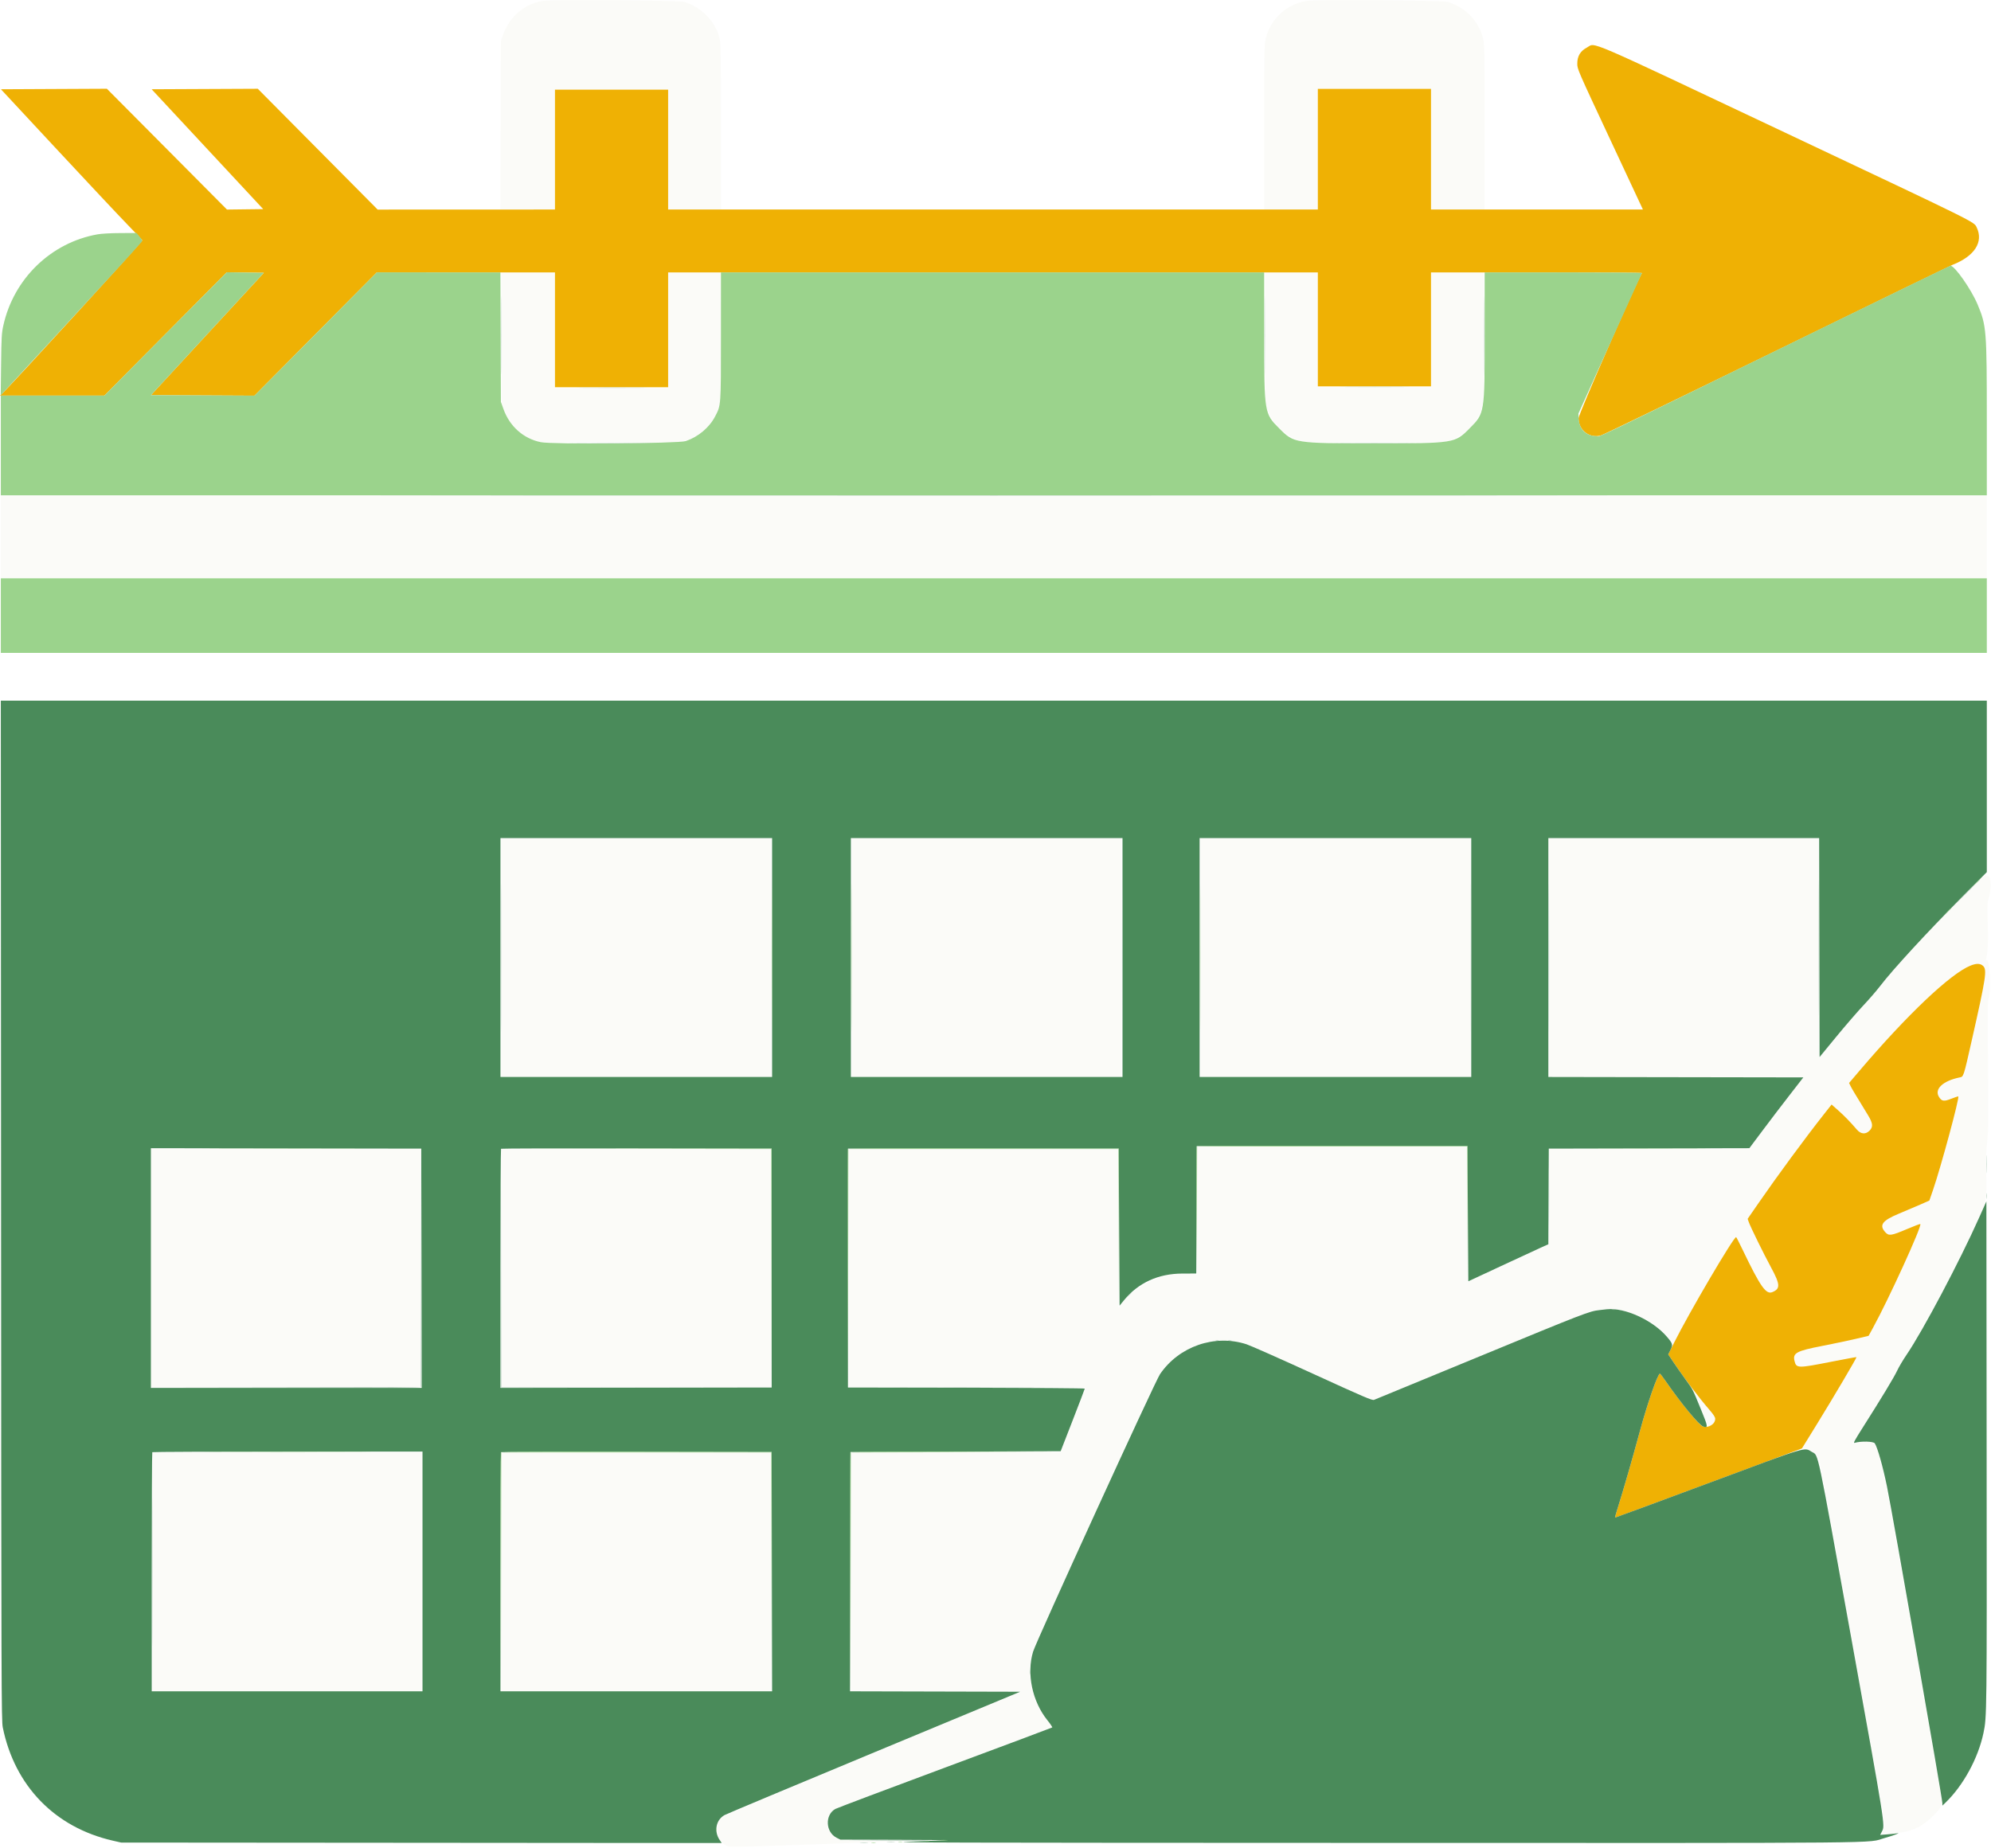
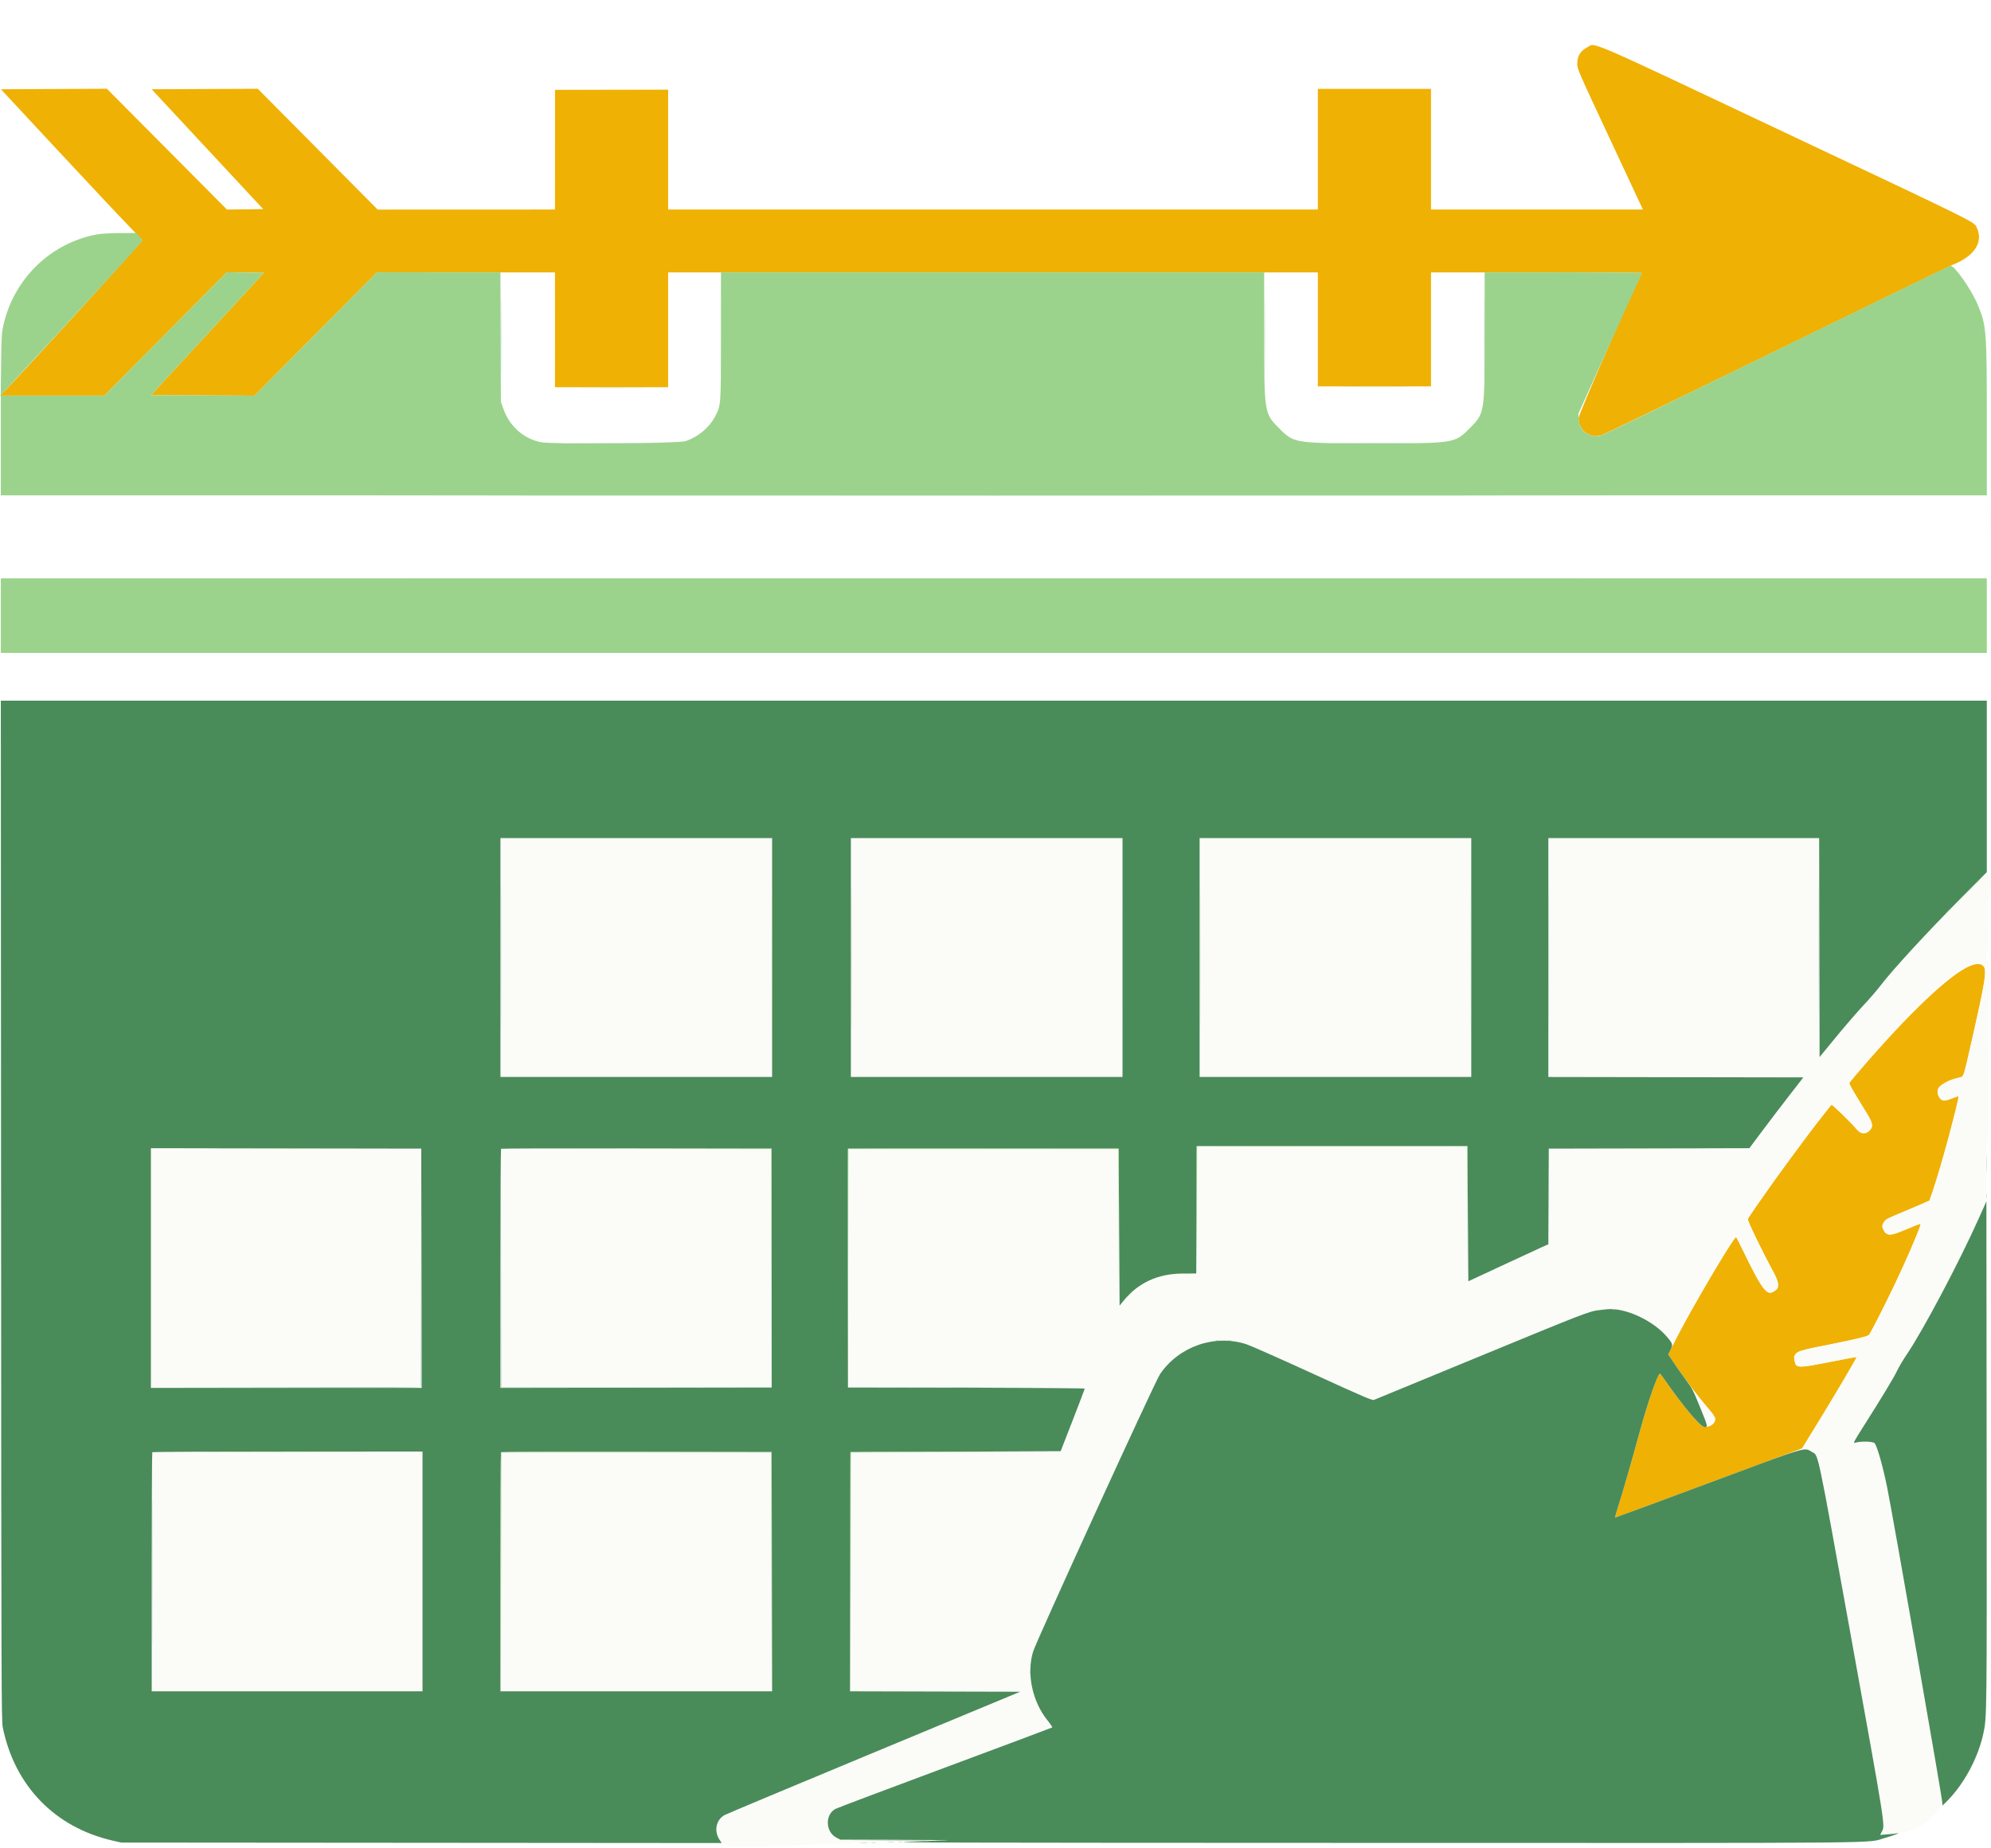
<svg xmlns="http://www.w3.org/2000/svg" id="svg" version="1.1" width="400" height="371.2" viewBox="0, 0, 400,371.2">
  <g id="svgg">
-     <path id="path0" d="M109.132 0.174 C 105.383 0.742,102.380 3.298,101.025 7.074 L 100.632 8.168 100.584 25.137 L 100.537 42.105 106.016 42.105 L 111.495 42.105 111.495 30.063 L 111.495 18.021 122.863 18.021 L 134.232 18.021 134.232 30.063 L 134.232 42.105 139.537 42.105 L 144.842 42.105 144.840 25.474 C 144.837 11.189,144.801 8.689,144.581 7.756 C 143.785 4.376,140.924 1.400,137.502 0.390 C 136.399 0.065,111.125 -0.127,109.132 0.174 M262.547 0.177 C 258.542 0.781,255.327 3.710,254.312 7.679 C 253.991 8.932,253.979 9.600,253.979 25.543 L 253.979 42.105 259.368 42.105 L 264.758 42.105 264.758 29.979 L 264.758 17.853 276.126 17.853 L 287.495 17.853 287.495 29.979 L 287.495 42.105 292.884 42.105 L 298.274 42.105 298.274 25.543 C 298.274 9.600,298.261 8.932,297.941 7.679 C 297.044 4.173,294.416 1.466,290.856 0.382 C 289.825 0.068,264.483 -0.116,262.547 0.177 M100.755 68.000 L 100.803 81.263 101.194 82.311 C 102.250 85.138,104.504 87.392,107.331 88.448 L 108.379 88.840 122.316 88.888 C 137.797 88.941,137.249 88.975,139.453 87.817 C 141.718 86.625,143.466 84.569,144.296 82.118 L 144.757 80.758 144.806 67.747 L 144.856 54.737 139.544 54.737 L 134.232 54.737 134.232 66.358 L 134.232 77.979 122.863 77.979 L 111.495 77.979 111.495 66.358 L 111.495 54.737 106.100 54.737 L 100.706 54.737 100.755 68.000 M254.147 67.639 C 254.147 78.868,254.182 80.675,254.414 81.576 C 255.214 84.677,257.611 87.257,260.811 88.465 L 261.811 88.842 276.126 88.842 L 290.442 88.842 291.441 88.465 C 293.835 87.562,295.893 85.809,296.974 83.753 C 298.140 81.533,298.105 82.030,298.105 67.670 L 298.105 54.737 292.800 54.737 L 287.495 54.737 287.495 66.274 L 287.495 77.811 276.126 77.811 L 264.758 77.811 264.758 66.274 L 264.758 54.737 259.453 54.737 L 254.147 54.737 254.147 67.639 M0.168 107.958 L 0.168 116.211 199.663 116.211 L 399.158 116.211 399.158 107.958 L 399.158 99.705 199.663 99.705 L 0.168 99.705 0.168 107.958 M100.716 192.421 L 100.716 216.421 127.832 216.421 L 154.947 216.421 154.947 192.421 L 154.947 168.421 127.832 168.421 L 100.716 168.421 100.716 192.421 M171.116 192.421 L 171.116 216.421 198.232 216.421 L 225.347 216.421 225.347 192.421 L 225.347 168.421 198.232 168.421 L 171.116 168.421 171.116 192.421 M241.179 192.421 L 241.179 216.421 268.295 216.421 L 295.411 216.421 295.411 192.421 L 295.411 168.421 268.295 168.421 L 241.179 168.421 241.179 192.421 M311.242 192.421 L 311.242 216.420 336.814 216.463 L 362.385 216.505 359.964 219.621 C 358.632 221.335,356.163 224.575,354.479 226.821 L 351.416 230.905 331.329 230.905 L 311.242 230.905 311.240 240.379 C 311.237 250.544,311.274 250.094,310.400 250.446 C 310.076 250.576,306.438 252.254,302.316 254.173 L 294.821 257.663 294.778 244.032 L 294.735 230.400 267.620 230.400 L 240.505 230.400 240.505 243.287 L 240.505 256.175 240.042 256.048 C 235.504 254.804,228.335 257.801,225.052 262.316 L 224.684 262.821 224.679 246.863 L 224.674 230.905 197.558 230.905 L 170.442 230.905 170.442 254.821 L 170.442 278.737 194.274 278.737 C 207.381 278.737,218.105 278.794,218.104 278.863 C 218.104 278.933,216.983 281.869,215.613 285.389 L 213.123 291.789 192.035 291.832 L 170.947 291.875 170.947 315.874 L 170.947 339.872 188.066 339.915 L 205.184 339.958 175.476 352.315 C 159.137 359.111,145.514 364.862,145.203 365.095 C 143.233 366.570,143.927 370.338,146.294 371.027 C 146.922 371.209,153.584 371.017,177.684 370.120 L 183.158 369.916 175.916 369.842 L 168.674 369.768 167.960 369.360 C 166.051 368.266,165.616 365.643,167.080 364.054 C 167.734 363.346,167.949 363.261,189.626 355.191 L 211.512 347.042 210.884 346.361 C 207.529 342.722,206.125 337.092,207.374 332.295 C 207.864 330.415,231.689 278.040,232.846 276.298 C 236.689 270.516,244.064 267.916,250.526 270.063 C 251.175 270.279,257.111 272.924,263.719 275.942 C 273.641 280.473,275.790 281.398,276.061 281.253 C 277.157 280.667,318.295 263.823,319.326 263.539 C 324.945 261.989,331.924 264.438,335.433 269.189 L 336.156 270.167 337.183 268.118 C 339.796 262.905,348.306 248.568,348.769 248.597 C 348.833 248.601,349.542 249.946,350.346 251.586 C 354.221 259.494,355.060 260.562,356.486 259.407 C 357.519 258.570,357.462 257.759,356.208 255.491 C 354.165 251.793,351.158 245.570,351.158 245.041 C 351.158 244.272,367.221 222.305,367.996 222.014 C 368.127 221.965,372.138 225.877,373.183 227.074 C 373.960 227.963,375.016 227.920,375.786 226.970 C 376.386 226.229,376.189 225.595,374.521 222.902 C 372.585 219.779,371.537 217.962,371.537 217.731 C 371.537 217.260,379.196 208.619,383.579 204.147 C 390.192 197.398,394.726 193.926,397.193 193.722 C 399.537 193.527,399.450 194.710,395.999 209.818 L 394.526 216.267 392.804 216.844 C 389.631 217.906,388.944 218.537,389.378 219.986 C 389.739 221.191,390.579 221.412,392.152 220.716 C 393.291 220.212,393.657 220.179,393.535 220.589 C 393.488 220.752,392.953 222.855,392.348 225.263 C 391.026 230.529,390.053 233.983,388.718 238.150 L 387.720 241.268 384.302 242.730 C 382.422 243.534,380.467 244.351,379.958 244.544 C 378.661 245.037,378.213 245.579,378.320 246.526 C 378.535 248.433,379.450 248.507,383.192 246.921 C 384.702 246.281,385.956 245.776,385.980 245.798 C 386.044 245.861,383.860 251.187,382.557 254.147 C 381.287 257.032,376.082 267.475,375.601 268.103 C 375.227 268.592,372.924 269.173,366.147 270.487 C 360.818 271.521,360.589 271.627,360.589 273.059 C 360.589 274.997,360.840 275.017,367.790 273.636 C 370.684 273.060,373.053 272.634,373.053 272.689 C 373.053 272.880,367.930 281.548,365.028 286.269 C 361.728 291.637,361.941 291.200,362.617 291.200 C 363.637 291.200,365.082 292.275,365.484 293.332 C 365.744 294.017,378.611 365.751,378.608 366.507 C 378.607 366.979,378.456 367.505,378.186 367.977 L 377.766 368.712 378.315 368.615 C 378.616 368.561,379.545 368.470,380.379 368.411 C 383.644 368.180,385.719 367.362,387.709 365.520 C 389.638 363.735,390.228 362.910,390.123 362.146 C 389.511 357.710,379.644 301.771,378.702 297.391 C 377.038 289.659,376.877 289.414,373.758 289.894 C 372.861 290.032,372.113 290.135,372.096 290.123 C 372.079 290.110,372.842 288.887,373.791 287.405 C 377.285 281.948,380.532 276.598,381.091 275.374 C 381.408 274.683,382.257 273.243,382.978 272.174 C 386.259 267.316,393.187 254.240,397.482 244.800 C 399.125 241.188,399.182 240.853,399.042 235.621 C 398.973 233.031,399.021 231.474,399.234 229.389 C 399.486 226.923,399.504 225.178,399.397 213.864 C 399.297 203.265,399.315 201.023,399.507 200.561 C 400.097 199.135,399.758 192.555,399.114 192.953 C 399.001 193.023,398.980 192.890,399.053 192.572 C 399.380 191.161,399.457 189.331,399.349 185.600 C 399.259 182.505,399.281 181.322,399.436 180.868 C 400.199 178.640,400.008 175.559,399.140 176.095 C 399.057 176.146,398.989 176.052,398.989 175.885 C 398.989 174.983,381.315 193.545,377.979 197.950 C 377.278 198.875,375.933 200.435,374.989 201.416 C 373.422 203.046,370.009 207.051,366.830 210.992 C 366.140 211.848,365.515 212.547,365.440 212.547 C 365.366 212.547,365.305 202.619,365.305 190.484 L 365.305 168.421 338.274 168.421 L 311.242 168.421 311.242 192.421 M30.316 254.821 L 30.316 278.737 57.432 278.737 L 84.547 278.737 84.547 254.821 L 84.547 230.905 57.432 230.905 L 30.316 230.905 30.316 254.821 M100.716 254.821 L 100.716 278.737 127.832 278.737 L 154.947 278.737 154.947 254.821 L 154.947 230.905 127.832 230.905 L 100.716 230.905 100.716 254.821 M340.519 280.084 C 341.130 281.682,343.132 286.427,343.245 286.547 C 343.455 286.769,344.405 286.018,344.526 285.534 C 344.682 284.915,344.464 284.558,342.474 282.167 C 340.246 279.489,340.323 279.571,340.519 280.084 M30.653 315.874 L 30.653 339.874 57.768 339.874 L 84.884 339.874 84.884 315.874 L 84.884 291.874 57.768 291.874 L 30.653 291.874 30.653 315.874 M100.716 315.874 L 100.716 339.874 127.832 339.874 L 154.947 339.874 154.947 315.874 L 154.947 291.874 127.832 291.874 L 100.716 291.874 100.716 315.874 " stroke="none" fill="#fbfbf8" fill-rule="evenodd" />
-     <path id="path1" d="M318.824 9.549 C 317.502 10.246,316.884 11.277,316.884 12.787 C 316.884 13.893,316.897 13.921,323.477 28.000 L 330.069 42.105 308.782 42.105 L 287.495 42.105 287.495 29.979 L 287.495 17.853 276.126 17.853 L 264.758 17.853 264.758 29.979 L 264.758 42.105 199.495 42.105 L 134.232 42.105 134.232 30.063 L 134.232 18.021 122.863 18.021 L 111.495 18.021 111.495 30.063 L 111.495 42.105 93.684 42.112 L 75.874 42.118 63.832 29.978 L 51.789 17.837 41.128 17.887 L 30.466 17.937 41.670 29.979 L 52.875 42.021 49.237 42.067 L 45.600 42.112 33.537 29.973 L 21.474 17.834 10.830 17.885 L 0.187 17.937 11.386 29.979 C 17.546 36.602,23.925 43.398,25.562 45.081 C 27.199 46.764,28.559 48.204,28.583 48.281 C 28.655 48.505,2.536 77.088,0.484 79.032 L -0.005 79.495 10.482 79.498 L 20.968 79.502 33.263 67.109 L 45.558 54.715 49.282 54.768 L 53.005 54.821 41.663 67.116 L 30.321 79.411 40.718 79.463 L 51.116 79.515 63.411 67.125 L 75.705 54.735 93.600 54.736 L 111.495 54.737 111.495 66.274 L 111.495 77.811 122.863 77.811 L 134.232 77.811 134.232 66.274 L 134.232 54.737 199.495 54.737 L 264.758 54.737 264.758 66.189 L 264.758 77.642 276.126 77.642 L 287.495 77.642 287.495 66.189 L 287.495 54.737 308.726 54.737 C 320.403 54.737,329.922 54.794,329.879 54.863 C 328.690 56.786,317.137 83.238,317.137 84.036 C 317.137 86.446,319.324 88.146,321.615 87.514 C 322.070 87.389,338.017 79.674,357.053 70.371 C 376.088 61.067,391.928 53.351,392.253 53.225 C 396.694 51.492,398.543 48.630,397.120 45.691 C 396.563 44.541,397.581 45.045,358.737 26.697 C 317.362 7.153,320.671 8.575,318.824 9.549 M395.874 194.043 C 391.836 195.673,383.140 203.922,373.468 215.298 L 371.487 217.627 371.761 218.201 C 372.008 218.718,372.537 219.604,375.269 224.070 C 376.274 225.713,376.350 226.455,375.592 227.213 C 374.807 227.998,373.854 227.920,373.066 227.007 C 371.677 225.400,370.534 224.223,369.292 223.124 L 367.973 221.957 366.536 223.779 C 362.675 228.672,357.055 236.308,353.185 241.918 L 351.107 244.930 351.320 245.539 C 351.678 246.563,354.289 251.887,355.831 254.736 C 357.656 258.110,357.700 258.974,356.081 259.651 C 354.795 260.188,353.681 258.595,350.032 251.000 C 349.401 249.686,348.844 248.606,348.796 248.600 C 348.298 248.542,339.385 263.708,336.354 269.771 L 335.153 272.174 336.197 273.729 C 338.419 277.039,341.183 280.698,343.439 283.318 C 344.269 284.281,344.589 284.784,344.589 285.125 C 344.589 286.189,343.211 287.027,342.098 286.639 C 341.328 286.371,337.519 281.712,334.502 277.347 C 334.006 276.629,333.548 276.042,333.484 276.042 C 333.048 276.042,331.005 281.912,329.441 287.663 C 327.823 293.607,326.201 299.231,324.994 303.074 C 324.674 304.093,324.432 304.947,324.456 304.973 C 324.481 304.999,332.943 301.880,343.261 298.042 L 362.021 291.063 365.070 286.121 C 368.356 280.793,373.070 272.803,372.979 272.713 C 372.949 272.682,370.595 273.116,367.748 273.676 C 361.146 274.975,360.877 274.968,360.525 273.475 C 360.149 271.887,360.908 271.476,366.082 270.470 C 368.480 270.004,371.560 269.355,372.927 269.029 L 375.412 268.435 376.259 266.891 C 379.466 261.048,386.179 246.334,385.808 245.963 C 385.761 245.915,384.519 246.387,383.050 247.011 C 379.958 248.325,379.459 248.394,378.758 247.610 C 377.487 246.188,378.161 245.267,381.474 243.899 C 382.817 243.345,384.749 242.523,385.768 242.073 L 387.621 241.255 388.345 239.154 C 389.933 234.548,393.738 220.455,393.428 220.330 C 393.361 220.303,392.730 220.510,392.025 220.790 C 390.541 221.380,390.107 221.316,389.549 220.425 C 388.567 218.859,390.317 217.213,393.715 216.510 C 394.513 216.345,394.452 216.536,396.208 208.758 C 398.983 196.469,399.219 194.909,398.432 194.122 C 397.891 193.581,397.080 193.556,395.874 194.043 " stroke="none" fill="#efb104" fill-rule="evenodd" />
+     <path id="path0" d="M318.824 9.549 C 317.502 10.246,316.884 11.277,316.884 12.787 C 316.884 13.893,316.897 13.921,323.477 28.000 L 330.069 42.105 308.782 42.105 L 287.495 42.105 287.495 29.979 L 287.495 17.853 276.126 17.853 L 264.758 17.853 264.758 29.979 L 264.758 42.105 199.495 42.105 L 134.232 42.105 134.232 30.063 L 134.232 18.021 122.863 18.021 L 111.495 18.021 111.495 30.063 L 111.495 42.105 93.684 42.112 L 75.874 42.118 63.832 29.978 L 51.789 17.837 41.128 17.887 L 30.466 17.937 41.670 29.979 L 52.875 42.021 49.237 42.067 L 45.600 42.112 33.537 29.973 L 21.474 17.834 10.830 17.885 L 0.187 17.937 11.386 29.979 C 17.546 36.602,23.925 43.398,25.562 45.081 C 27.199 46.764,28.559 48.204,28.583 48.281 C 28.655 48.505,2.536 77.088,0.484 79.032 L -0.005 79.495 10.482 79.498 L 20.968 79.502 33.263 67.109 L 45.558 54.715 49.282 54.768 L 53.005 54.821 41.663 67.116 L 30.321 79.411 40.718 79.463 L 51.116 79.515 63.411 67.125 L 75.705 54.735 93.600 54.736 L 111.495 54.737 111.495 66.274 L 111.495 77.811 122.863 77.811 L 134.232 77.811 134.232 66.274 L 134.232 54.737 199.495 54.737 L 264.758 54.737 264.758 66.189 L 264.758 77.642 276.126 77.642 L 287.495 77.642 287.495 66.189 L 287.495 54.737 308.726 54.737 C 320.403 54.737,329.922 54.794,329.879 54.863 C 328.690 56.786,317.137 83.238,317.137 84.036 C 317.137 86.446,319.324 88.146,321.615 87.514 C 322.070 87.389,338.017 79.674,357.053 70.371 C 376.088 61.067,391.928 53.351,392.253 53.225 C 396.694 51.492,398.543 48.630,397.120 45.691 C 396.563 44.541,397.581 45.045,358.737 26.697 C 317.362 7.153,320.671 8.575,318.824 9.549 M395.874 194.043 C 391.836 195.673,383.140 203.922,373.468 215.298 L 371.487 217.627 371.761 218.201 C 372.008 218.718,372.537 219.604,375.269 224.070 C 376.274 225.713,376.350 226.455,375.592 227.213 C 374.807 227.998,373.854 227.920,373.066 227.007 C 371.677 225.400,370.534 224.223,369.292 223.124 L 367.973 221.957 366.536 223.779 C 362.675 228.672,357.055 236.308,353.185 241.918 L 351.107 244.930 351.320 245.539 C 351.678 246.563,354.289 251.887,355.831 254.736 C 357.656 258.110,357.700 258.974,356.081 259.651 C 354.795 260.188,353.681 258.595,350.032 251.000 C 349.401 249.686,348.844 248.606,348.796 248.600 C 348.298 248.542,339.385 263.708,336.354 269.771 L 335.153 272.174 336.197 273.729 C 338.419 277.039,341.183 280.698,343.439 283.318 C 344.269 284.281,344.589 284.784,344.589 285.125 C 344.589 286.189,343.211 287.027,342.098 286.639 C 341.328 286.371,337.519 281.712,334.502 277.347 C 334.006 276.629,333.548 276.042,333.484 276.042 C 333.048 276.042,331.005 281.912,329.441 287.663 C 327.823 293.607,326.201 299.231,324.994 303.074 C 324.674 304.093,324.432 304.947,324.456 304.973 C 324.481 304.999,332.943 301.880,343.261 298.042 L 362.021 291.063 365.070 286.121 C 368.356 280.793,373.070 272.803,372.979 272.713 C 372.949 272.682,370.595 273.116,367.748 273.676 C 361.146 274.975,360.877 274.968,360.525 273.475 C 360.149 271.887,360.908 271.476,366.082 270.470 C 368.480 270.004,371.560 269.355,372.927 269.029 L 375.412 268.435 376.259 266.891 C 379.466 261.048,386.179 246.334,385.808 245.963 C 385.761 245.915,384.519 246.387,383.050 247.011 C 379.958 248.325,379.459 248.394,378.758 247.610 C 377.487 246.188,378.161 245.267,381.474 243.899 C 382.817 243.345,384.749 242.523,385.768 242.073 L 387.621 241.255 388.345 239.154 C 389.933 234.548,393.738 220.455,393.428 220.330 C 393.361 220.303,392.730 220.510,392.025 220.790 C 390.541 221.380,390.107 221.316,389.549 220.425 C 388.567 218.859,390.317 217.213,393.715 216.510 C 394.513 216.345,394.452 216.536,396.208 208.758 C 398.983 196.469,399.219 194.909,398.432 194.122 C 397.891 193.581,397.080 193.556,395.874 194.043 " stroke="none" fill="#efb104" fill-rule="evenodd" />
+     <path id="path1" d="M111.367 30.021 L 111.408 42.189 111.453 30.106 L 111.497 18.023 122.906 17.979 L 134.316 17.934 122.821 17.894 L 111.326 17.853 111.367 30.021 M111.406 66.358 C 111.406 72.796,111.427 75.429,111.453 72.211 C 111.478 68.992,111.478 63.724,111.453 60.505 C 111.427 57.286,111.406 59.920,111.406 66.358 M144.754 67.284 C 144.754 74.232,144.774 77.098,144.800 73.655 C 144.825 70.211,144.825 64.527,144.800 61.023 C 144.775 57.519,144.754 60.337,144.754 67.284 M295.233 86.021 L 294.653 86.653 295.284 86.072 C 295.632 85.753,295.916 85.469,295.916 85.441 C 295.916 85.312,295.773 85.433,295.233 86.021 M256.505 85.611 C 256.505 85.640,256.752 85.886,257.053 86.158 L 257.600 86.653 257.105 86.105 C 256.644 85.595,256.505 85.480,256.505 85.611 M0.243 104.505 C 0.243 107.192,0.266 108.267,0.294 106.895 C 0.323 105.523,0.323 103.325,0.294 102.011 C 0.266 100.696,0.243 101.819,0.243 104.505 M399.064 104.505 C 399.064 107.192,399.087 108.267,399.115 106.895 C 399.144 105.523,399.144 103.325,399.115 102.011 C 399.087 100.696,399.064 101.819,399.064 104.505 M99.930 116.168 C 154.845 116.192,244.655 116.192,299.509 116.168 C 354.362 116.145,309.432 116.126,199.663 116.126 C 89.895 116.126,45.015 116.145,99.930 116.168 M100.716 192.421 L 100.716 216.421 127.832 216.421 L 154.947 216.421 154.947 192.421 L 154.947 168.421 127.832 168.421 L 100.716 168.421 100.716 192.421 M171.116 192.421 L 171.116 216.421 198.232 216.421 L 225.347 216.421 225.347 192.421 L 225.347 168.421 198.232 168.421 L 171.116 168.421 171.116 192.421 M241.179 192.421 L 241.179 216.421 268.295 216.421 L 295.411 216.421 295.411 192.421 L 295.411 168.421 268.295 168.421 L 241.179 168.421 241.179 192.421 M311.242 192.421 L 311.242 216.420 336.814 216.463 L 362.385 216.505 359.964 219.621 C 358.632 221.335,356.163 224.575,354.479 226.821 L 351.416 230.905 331.329 230.905 L 311.242 230.905 311.240 240.379 C 311.237 250.544,311.274 250.094,310.400 250.446 C 310.076 250.576,306.438 252.254,302.316 254.173 L 294.821 257.663 294.778 244.032 L 294.735 230.400 267.620 230.400 L 240.505 230.400 240.505 243.287 L 240.505 256.175 240.042 256.048 C 235.504 254.804,228.335 257.801,225.052 262.316 L 224.684 262.821 224.679 246.863 L 224.674 230.905 197.558 230.905 L 170.442 230.905 170.442 254.821 L 170.442 278.737 194.274 278.737 C 207.381 278.737,218.105 278.794,218.104 278.863 C 218.104 278.933,216.983 281.869,215.613 285.389 L 213.123 291.789 192.035 291.832 L 170.947 291.875 170.947 315.874 L 170.947 339.872 188.066 339.915 L 205.184 339.958 175.476 352.315 C 159.137 359.111,145.514 364.862,145.203 365.095 C 143.233 366.570,143.927 370.338,146.294 371.027 C 146.922 371.209,153.584 371.017,177.684 370.120 L 183.158 369.916 175.916 369.842 L 168.674 369.768 167.960 369.360 C 166.051 368.266,165.616 365.643,167.080 364.054 C 167.734 363.346,167.949 363.261,189.626 355.191 L 211.512 347.042 210.884 346.361 C 207.529 342.722,206.125 337.092,207.374 332.295 C 207.864 330.415,231.689 278.040,232.846 276.298 C 236.689 270.516,244.064 267.916,250.526 270.063 C 251.175 270.279,257.111 272.924,263.719 275.942 C 273.641 280.473,275.790 281.398,276.061 281.253 C 277.157 280.667,318.295 263.823,319.326 263.539 C 324.945 261.989,331.924 264.438,335.433 269.189 L 336.156 270.167 337.183 268.118 C 339.796 262.905,348.306 248.568,348.769 248.597 C 348.833 248.601,349.542 249.946,350.346 251.586 C 354.221 259.494,355.060 260.562,356.486 259.407 C 357.519 258.570,357.462 257.759,356.208 255.491 C 354.165 251.793,351.158 245.570,351.158 245.041 C 351.158 244.272,367.221 222.305,367.996 222.014 C 368.127 221.965,372.138 225.877,373.183 227.074 C 373.960 227.963,375.016 227.920,375.786 226.970 C 376.386 226.229,376.189 225.595,374.521 222.902 C 372.585 219.779,371.537 217.962,371.537 217.731 C 371.537 217.260,379.196 208.619,383.579 204.147 C 390.192 197.398,394.726 193.926,397.193 193.722 C 399.537 193.527,399.450 194.710,395.999 209.818 L 394.526 216.267 392.804 216.844 C 389.631 217.906,388.944 218.537,389.378 219.986 C 389.739 221.191,390.579 221.412,392.152 220.716 C 393.291 220.212,393.657 220.179,393.535 220.589 C 393.488 220.752,392.953 222.855,392.348 225.263 C 391.026 230.529,390.053 233.983,388.718 238.150 L 387.720 241.268 384.302 242.730 C 382.422 243.534,380.467 244.351,379.958 244.544 C 378.661 245.037,378.213 245.579,378.320 246.526 C 378.535 248.433,379.450 248.507,383.192 246.921 C 384.702 246.281,385.956 245.776,385.980 245.798 C 386.044 245.861,383.860 251.187,382.557 254.147 C 381.287 257.032,376.082 267.475,375.601 268.103 C 375.227 268.592,372.924 269.173,366.147 270.487 C 360.818 271.521,360.589 271.627,360.589 273.059 C 360.589 274.997,360.840 275.017,367.790 273.636 C 370.684 273.060,373.053 272.634,373.053 272.689 C 373.053 272.880,367.930 281.548,365.028 286.269 C 361.728 291.637,361.941 291.200,362.617 291.200 C 363.637 291.200,365.082 292.275,365.484 293.332 C 365.744 294.017,378.611 365.751,378.608 366.507 C 378.607 366.979,378.456 367.505,378.186 367.977 L 377.766 368.712 378.315 368.615 C 378.616 368.561,379.545 368.470,380.379 368.411 C 383.644 368.180,385.719 367.362,387.709 365.520 C 389.638 363.735,390.228 362.910,390.123 362.146 C 389.511 357.710,379.644 301.771,378.702 297.391 C 377.038 289.659,376.877 289.414,373.758 289.894 C 372.861 290.032,372.113 290.135,372.096 290.123 C 372.079 290.110,372.842 288.887,373.791 287.405 C 377.285 281.948,380.532 276.598,381.091 275.374 C 381.408 274.683,382.257 273.243,382.978 272.174 C 386.259 267.316,393.187 254.240,397.482 244.800 C 399.125 241.188,399.182 240.853,399.042 235.621 C 398.973 233.031,399.021 231.474,399.234 229.389 C 399.486 226.923,399.504 225.178,399.397 213.864 C 399.297 203.265,399.315 201.023,399.507 200.561 C 400.097 199.135,399.758 192.555,399.114 192.953 C 399.001 193.023,398.980 192.890,399.053 192.572 C 399.380 191.161,399.457 189.331,399.349 185.600 C 399.259 182.505,399.281 181.322,399.436 180.868 C 400.199 178.640,400.008 175.559,399.140 176.095 C 399.057 176.146,398.989 176.052,398.989 175.885 C 398.989 174.983,381.315 193.545,377.979 197.950 C 377.278 198.875,375.933 200.435,374.989 201.416 C 373.422 203.046,370.009 207.051,366.830 210.992 C 366.140 211.848,365.515 212.547,365.440 212.547 C 365.366 212.547,365.305 202.619,365.305 190.484 L 365.305 168.421 338.274 168.421 L 311.242 168.421 311.242 192.421 M30.316 254.821 L 30.316 278.737 57.432 278.737 L 84.547 278.737 84.547 254.821 L 84.547 230.905 57.432 230.905 L 30.316 230.905 30.316 254.821 M100.716 254.821 L 100.716 278.737 127.832 278.737 L 154.947 278.737 154.947 254.821 L 154.947 230.905 127.832 230.905 L 100.716 230.905 100.716 254.821 M340.519 280.084 C 341.130 281.682,343.132 286.427,343.245 286.547 C 343.455 286.769,344.405 286.018,344.526 285.534 C 344.682 284.915,344.464 284.558,342.474 282.167 C 340.246 279.489,340.323 279.571,340.519 280.084 M30.653 315.874 L 30.653 339.874 57.768 339.874 L 84.884 339.874 84.884 315.874 L 84.884 291.874 57.768 291.874 L 30.653 291.874 30.653 315.874 M100.716 315.874 L 100.716 339.874 127.832 339.874 L 154.947 339.874 154.947 315.874 L 154.947 291.874 127.832 291.874 L 100.716 291.874 100.716 315.874 " stroke="none" fill="#fbfbf7" fill-rule="evenodd" />
    <path id="path2" d="M0.216 243.242 C 0.263 339.413,0.284 345.772,0.556 347.116 C 2.943 358.888,11.028 367.218,22.653 369.881 L 24.337 370.267 84.670 370.314 L 145.003 370.362 144.586 369.747 C 143.395 367.992,143.840 365.713,145.562 364.747 C 145.954 364.528,159.478 358.860,175.617 352.153 L 204.960 339.958 187.869 339.915 L 170.778 339.872 170.820 315.831 L 170.863 291.789 191.979 291.705 L 213.095 291.621 215.516 285.396 C 216.847 281.972,217.937 279.112,217.937 279.039 C 217.937 278.966,207.232 278.887,194.147 278.864 L 170.358 278.821 170.358 254.821 L 170.358 230.821 197.558 230.821 L 224.758 230.821 224.842 246.598 L 224.926 262.375 225.810 261.295 C 228.685 257.782,232.696 255.942,237.515 255.925 L 240.334 255.916 240.378 243.116 L 240.421 230.316 267.621 230.316 L 294.821 230.316 294.905 243.899 L 294.989 257.483 301.558 254.422 C 305.171 252.739,308.789 251.064,309.599 250.699 L 311.071 250.037 311.114 240.429 L 311.158 230.821 331.306 230.778 L 351.454 230.735 354.127 227.163 C 355.597 225.198,358.037 221.996,359.550 220.048 L 362.299 216.505 336.686 216.463 L 311.074 216.420 311.074 192.421 L 311.074 168.421 338.273 168.421 L 365.472 168.421 365.515 190.422 L 365.558 212.423 368.926 208.325 C 370.779 206.071,373.228 203.238,374.369 202.029 C 375.510 200.821,377.022 199.074,377.729 198.147 C 380.229 194.871,387.120 187.382,394.147 180.304 L 399.158 175.256 399.158 158.028 L 399.158 140.800 199.662 140.800 L 0.165 140.800 0.216 243.242 M155.116 192.421 L 155.116 216.421 127.832 216.421 L 100.547 216.421 100.547 192.421 L 100.547 168.421 127.832 168.421 L 155.116 168.421 155.116 192.421 M225.516 192.421 L 225.516 216.421 198.232 216.421 L 170.947 216.421 170.947 192.421 L 170.947 168.421 198.232 168.421 L 225.516 168.421 225.516 192.421 M295.579 192.421 L 295.579 216.421 268.295 216.421 L 241.011 216.421 241.011 192.421 L 241.011 168.421 268.295 168.421 L 295.579 168.421 295.579 192.421 M84.674 254.863 L 84.717 278.905 57.516 278.905 L 30.316 278.905 30.316 254.821 L 30.316 230.736 57.474 230.778 L 84.632 230.821 84.674 254.863 M155.032 254.821 L 155.032 278.821 127.789 278.864 L 100.547 278.906 100.547 254.934 C 100.547 241.749,100.598 230.911,100.660 230.849 C 100.722 230.787,112.981 230.755,127.902 230.778 L 155.032 230.821 155.032 254.821 M397.642 244.622 C 393.676 253.513,386.307 267.445,383.027 272.253 C 382.332 273.272,381.481 274.712,381.136 275.453 C 380.518 276.779,378.032 280.889,374.171 286.968 C 372.602 289.438,372.283 290.039,372.587 289.949 C 373.866 289.571,376.380 289.633,376.652 290.049 C 377.206 290.895,378.278 294.693,379.105 298.741 C 380.246 304.328,390.227 361.395,390.230 362.349 L 390.232 362.845 390.837 362.265 C 394.411 358.836,397.411 353.344,398.484 348.269 C 399.169 345.026,399.173 344.693,399.123 292.201 L 399.074 241.412 397.642 244.622 M321.347 263.262 C 319.272 263.500,318.543 263.781,297.095 272.632 C 285.747 277.314,276.274 281.218,276.042 281.307 C 275.678 281.447,274.018 280.736,263.747 276.036 C 257.217 273.048,251.229 270.393,250.442 270.136 C 244.056 268.054,236.867 270.537,233.045 276.146 C 232.037 277.625,208.220 329.715,207.555 331.892 C 206.209 336.306,207.375 341.905,210.429 345.694 C 211.022 346.429,211.457 347.077,211.396 347.133 C 211.334 347.189,201.659 350.813,189.895 355.187 C 178.131 359.561,168.204 363.305,167.837 363.507 C 165.692 364.686,165.837 368.173,168.079 369.305 L 168.829 369.684 179.867 369.716 C 185.938 369.734,190.488 369.775,189.979 369.808 C 189.469 369.842,186.135 369.968,182.568 370.089 C 176.992 370.279,189.901 370.313,274.757 370.334 C 383.277 370.360,374.780 370.441,378.643 369.353 C 380.343 368.874,382.075 368.215,381.119 368.410 C 380.877 368.459,380.017 368.551,379.207 368.613 L 377.735 368.726 378.115 367.984 C 378.728 366.789,378.776 367.092,371.983 329.476 C 364.904 290.274,365.389 292.570,364.019 291.767 C 362.391 290.813,363.722 290.411,343.093 298.095 C 332.867 301.904,324.481 304.999,324.457 304.973 C 324.432 304.947,324.674 304.093,324.994 303.074 C 326.201 299.231,327.823 293.607,329.441 287.663 C 331.005 281.912,333.048 276.042,333.484 276.042 C 333.548 276.042,334.006 276.629,334.502 277.347 C 337.696 281.967,341.335 286.385,342.176 286.662 C 343.209 287.003,343.175 286.745,341.714 283.184 C 340.016 279.046,340.139 279.284,338.552 277.095 C 337.830 276.099,336.769 274.584,336.195 273.728 L 335.151 272.171 335.589 271.307 C 336.137 270.226,336.079 270.009,334.865 268.595 C 332.022 265.283,326.440 262.732,322.828 263.096 C 322.708 263.108,322.042 263.182,321.347 263.262 M84.884 315.789 L 84.884 339.874 57.684 339.874 L 30.484 339.874 30.484 315.902 C 30.484 302.717,30.535 291.879,30.596 291.818 C 30.658 291.756,42.898 291.705,57.796 291.705 L 84.884 291.705 84.884 315.789 M155.074 315.832 L 155.117 339.874 127.832 339.874 L 100.547 339.874 100.547 315.902 C 100.547 302.717,100.598 291.879,100.660 291.817 C 100.722 291.755,112.981 291.723,127.902 291.747 L 155.032 291.789 155.074 315.832 " stroke="none" fill="#4a8b5a" fill-rule="evenodd" />
    <path id="path3" d="M19.621 47.087 C 10.259 48.727,2.734 56.011,0.664 65.437 C 0.332 66.946,0.287 67.737,0.219 73.263 L 0.142 79.411 0.552 78.989 C 0.778 78.758,6.411 72.660,13.071 65.439 C 23.292 54.356,26.536 50.807,28.424 48.635 C 28.654 48.371,28.620 48.273,28.054 47.582 L 27.430 46.821 24.199 46.836 C 22.252 46.845,20.433 46.945,19.621 47.087 M367.074 65.439 C 316.651 90.097,321.796 87.635,320.687 87.635 C 318.699 87.635,317.279 86.259,317.170 84.229 L 317.110 83.116 323.455 69.053 C 326.945 61.318,329.836 54.933,329.879 54.863 C 329.922 54.794,322.828 54.737,314.115 54.737 L 298.274 54.737 298.274 67.426 C 298.274 83.087,298.285 83.018,295.248 86.078 C 292.265 89.084,292.233 89.089,276.126 89.089 C 260.054 89.089,259.988 89.079,256.995 86.081 C 253.999 83.079,253.986 82.996,253.982 67.326 L 253.979 54.737 199.411 54.737 L 144.842 54.737 144.840 67.495 C 144.837 81.756,144.865 81.376,143.656 83.700 C 142.501 85.919,140.276 87.785,137.771 88.636 C 136.318 89.130,110.865 89.319,108.629 88.853 C 105.148 88.127,102.393 85.676,101.147 82.197 L 100.632 80.758 100.584 67.747 L 100.536 54.737 88.120 54.736 L 75.705 54.735 63.411 67.125 L 51.116 79.515 40.718 79.463 L 30.321 79.411 41.663 67.116 L 53.005 54.821 49.282 54.768 L 45.558 54.715 33.263 67.109 L 20.968 79.502 10.568 79.498 L 0.168 79.495 0.168 89.516 L 0.168 99.537 199.663 99.537 L 399.158 99.537 399.158 84.457 C 399.158 66.331,399.088 65.447,397.321 61.217 C 396.039 58.149,392.678 53.348,391.849 53.402 C 391.747 53.408,380.598 58.825,367.074 65.439 M0.168 123.705 L 0.168 131.200 199.663 131.200 L 399.158 131.200 399.158 123.705 L 399.158 116.211 199.663 116.211 L 0.168 116.211 0.168 123.705 M155.029 192.421 C 155.029 205.667,155.049 211.111,155.074 204.518 C 155.098 197.926,155.098 187.088,155.074 180.434 C 155.049 173.781,155.029 179.175,155.029 192.421 M171.029 192.421 C 171.029 205.667,171.049 211.111,171.074 204.518 C 171.098 197.926,171.098 187.088,171.074 180.434 C 171.049 173.781,171.029 179.175,171.029 192.421 M241.092 192.421 C 241.092 205.667,241.112 211.111,241.137 204.518 C 241.161 197.926,241.161 187.088,241.137 180.434 C 241.112 173.781,241.092 179.175,241.092 192.421 M397.045 177.389 L 396.379 178.105 397.095 177.440 C 397.760 176.820,397.888 176.674,397.760 176.674 C 397.733 176.674,397.411 176.996,397.045 177.389 M391.150 183.284 L 390.484 184.000 391.200 183.334 C 391.866 182.715,391.993 182.568,391.866 182.568 C 391.838 182.568,391.516 182.891,391.150 183.284 M240.415 230.442 C 240.370 230.558,240.354 236.375,240.379 243.368 L 240.423 256.084 240.464 243.242 L 240.505 230.400 267.620 230.400 L 294.735 230.400 294.779 243.958 L 294.824 257.516 294.823 243.916 L 294.821 230.316 267.658 230.273 C 246.016 230.239,240.479 230.273,240.415 230.442 M43.832 230.863 C 51.312 230.887,63.552 230.887,71.032 230.863 C 78.512 230.839,72.392 230.819,57.432 230.819 C 42.472 230.819,36.352 230.839,43.832 230.863 M127.789 230.863 L 154.946 230.906 154.990 254.779 L 155.033 278.653 155.032 254.737 L 155.032 230.821 127.832 230.820 L 100.632 230.820 127.789 230.863 M170.352 230.947 C 170.307 231.063,170.291 241.882,170.315 254.989 L 170.359 278.821 170.401 254.863 L 170.442 230.905 197.557 230.905 L 224.672 230.905 224.716 246.779 L 224.760 262.653 224.759 246.737 L 224.758 230.821 197.595 230.778 C 175.953 230.744,170.416 230.779,170.352 230.947 M321.221 230.863 C 326.756 230.888,335.813 230.888,341.347 230.863 C 346.882 230.839,342.354 230.818,331.284 230.818 C 320.215 230.818,315.686 230.839,321.221 230.863 M44.168 291.832 C 51.648 291.856,63.888 291.856,71.368 291.832 C 78.848 291.807,72.728 291.787,57.768 291.787 C 42.808 291.787,36.688 291.807,44.168 291.832 M100.625 291.915 C 100.581 292.031,100.565 302.888,100.589 316.042 L 100.633 339.958 100.674 315.916 L 100.716 291.874 127.831 291.874 L 154.946 291.874 154.990 315.832 L 155.033 339.789 155.032 315.789 L 155.032 291.789 127.869 291.747 C 106.227 291.713,100.689 291.747,100.625 291.915 M170.857 291.916 C 170.813 292.032,170.796 302.888,170.820 316.042 L 170.864 339.958 170.906 315.916 L 170.947 291.875 192.042 291.832 L 213.137 291.788 192.037 291.747 C 175.281 291.714,170.920 291.749,170.857 291.916 M143.871 367.663 C 143.871 367.987,143.905 368.120,143.948 367.958 C 143.990 367.796,143.990 367.531,143.948 367.368 C 143.905 367.206,143.871 367.339,143.871 367.663 M188.931 369.808 C 189.327 369.843,189.933 369.843,190.278 369.807 C 190.623 369.770,190.299 369.741,189.558 369.742 C 188.817 369.743,188.535 369.772,188.931 369.808 M185.895 369.971 C 186.103 370.012,186.444 370.012,186.653 369.971 C 186.861 369.931,186.691 369.899,186.274 369.899 C 185.857 369.899,185.686 369.931,185.895 369.971 M180.505 370.140 C 180.714 370.180,181.055 370.180,181.263 370.140 C 181.472 370.100,181.301 370.067,180.884 370.067 C 180.467 370.067,180.297 370.100,180.505 370.140 M175.116 370.308 C 175.324 370.348,175.665 370.348,175.874 370.308 C 176.082 370.268,175.912 370.235,175.495 370.235 C 175.078 370.235,174.907 370.268,175.116 370.308 " stroke="none" fill="#9bd38c" fill-rule="evenodd" />
    <path id="path4" d="M100.627 67.368 C 100.627 74.362,100.648 77.223,100.674 73.726 C 100.699 70.229,100.699 64.507,100.674 61.011 C 100.648 57.514,100.627 60.375,100.627 67.368 M254.059 67.453 C 254.059 74.493,254.080 77.348,254.105 73.798 C 254.131 70.248,254.131 64.488,254.105 60.998 C 254.080 57.508,254.059 60.413,254.059 67.453 M298.185 67.537 C 298.185 74.623,298.206 77.522,298.232 73.979 C 298.257 70.436,298.257 64.638,298.232 61.095 C 298.206 57.552,298.185 60.451,298.185 67.537 M270.454 77.768 C 273.634 77.794,278.787 77.794,281.907 77.768 C 285.027 77.743,282.425 77.722,276.126 77.722 C 269.827 77.722,267.275 77.743,270.454 77.768 M117.191 77.937 C 120.371 77.962,125.524 77.962,128.644 77.937 C 131.763 77.911,129.162 77.890,122.863 77.890 C 116.564 77.890,114.012 77.911,117.191 77.937 M115.987 89.053 C 119.616 89.078,125.604 89.078,129.293 89.053 C 132.982 89.027,130.013 89.007,122.695 89.007 C 115.377 89.007,112.359 89.027,115.987 89.053 M269.419 89.053 C 273.048 89.078,279.035 89.078,282.724 89.053 C 286.413 89.027,283.444 89.007,276.126 89.007 C 268.808 89.007,265.790 89.027,269.419 89.053 M99.930 99.663 C 154.845 99.686,244.655 99.686,299.509 99.663 C 354.362 99.640,309.432 99.621,199.663 99.621 C 89.895 99.621,45.015 99.640,99.930 99.663 M100.629 192.421 C 100.629 205.667,100.649 211.111,100.674 204.518 C 100.698 197.926,100.698 187.088,100.674 180.434 C 100.649 173.781,100.629 179.175,100.629 192.421 M225.429 192.421 C 225.429 205.667,225.449 211.111,225.474 204.518 C 225.498 197.926,225.498 187.088,225.474 180.434 C 225.449 173.781,225.429 179.175,225.429 192.421 M295.492 192.421 C 295.492 205.667,295.512 211.111,295.537 204.518 C 295.561 197.926,295.561 187.088,295.537 180.434 C 295.512 173.781,295.492 179.175,295.492 192.421 M311.156 192.421 C 311.156 205.667,311.176 211.111,311.200 204.518 C 311.224 197.926,311.224 187.088,311.200 180.434 C 311.176 173.781,311.156 179.175,311.156 192.421 M365.387 190.484 C 365.387 202.665,365.407 207.648,365.432 201.558 C 365.456 195.467,365.456 185.501,365.432 179.411 C 365.407 173.320,365.387 178.303,365.387 190.484 M394.103 180.337 L 391.832 182.653 394.147 180.381 C 396.299 178.271,396.539 178.021,396.419 178.021 C 396.394 178.021,395.352 179.063,394.103 180.337 M84.589 254.778 L 84.547 278.736 57.389 278.779 L 30.232 278.822 57.395 278.864 C 79.001 278.897,84.574 278.862,84.638 278.695 C 84.682 278.579,84.698 267.760,84.674 254.653 L 84.630 230.821 84.589 254.778 M100.631 254.863 L 100.632 278.821 127.832 278.822 L 155.032 278.823 127.874 278.779 L 100.717 278.736 100.673 254.821 L 100.630 230.905 100.631 254.863 M311.152 240.421 C 311.153 245.701,311.174 247.837,311.200 245.167 C 311.226 242.497,311.226 238.177,311.200 235.567 C 311.174 232.957,311.152 235.141,311.152 240.421 M399.059 233.937 C 399.059 235.558,399.084 236.221,399.115 235.411 C 399.146 234.600,399.146 233.274,399.115 232.463 C 399.084 231.653,399.059 232.316,399.059 233.937 M399.040 240.337 C 399.040 240.846,399.072 241.055,399.110 240.800 C 399.149 240.545,399.149 240.128,399.110 239.874 C 399.072 239.619,399.040 239.827,399.040 240.337 M226.686 260.337 L 226.105 260.968 226.737 260.388 C 227.084 260.069,227.368 259.785,227.368 259.756 C 227.368 259.628,227.226 259.749,226.686 260.337 M323.916 263.190 C 324.078 263.232,324.343 263.232,324.505 263.190 C 324.667 263.147,324.535 263.113,324.211 263.113 C 323.886 263.113,323.754 263.147,323.916 263.190 M244.253 269.421 C 244.415 269.464,244.680 269.464,244.842 269.421 C 245.004 269.379,244.872 269.344,244.547 269.344 C 244.223 269.344,244.091 269.379,244.253 269.421 M246.779 269.421 C 246.941 269.464,247.206 269.464,247.368 269.421 C 247.531 269.379,247.398 269.344,247.074 269.344 C 246.749 269.344,246.617 269.379,246.779 269.421 M182.261 278.863 C 188.807 278.888,199.569 278.888,206.176 278.863 C 212.784 278.839,207.427 278.819,194.274 278.819 C 181.120 278.819,175.714 278.839,182.261 278.863 M30.566 315.874 C 30.566 329.120,30.586 334.564,30.611 327.971 C 30.635 321.378,30.635 310.540,30.611 303.887 C 30.586 297.233,30.566 302.627,30.566 315.874 M206.867 336.000 C 206.867 336.417,206.900 336.587,206.940 336.379 C 206.980 336.171,206.980 335.829,206.940 335.621 C 206.900 335.413,206.867 335.583,206.867 336.000 M177.160 369.843 C 181.642 369.896,186.000 369.894,186.844 369.839 C 187.688 369.784,184.021 369.741,178.695 369.743 L 169.011 369.747 177.160 369.843 M178.320 370.145 C 178.716 370.180,179.323 370.180,179.668 370.143 C 180.013 370.107,179.688 370.078,178.947 370.079 C 178.206 370.079,177.924 370.109,178.320 370.145 M172.931 370.313 C 173.327 370.349,173.933 370.348,174.278 370.312 C 174.623 370.276,174.299 370.247,173.558 370.247 C 172.817 370.248,172.535 370.277,172.931 370.313 " stroke="none" fill="#acc9b6" fill-rule="evenodd" />
  </g>
</svg>
